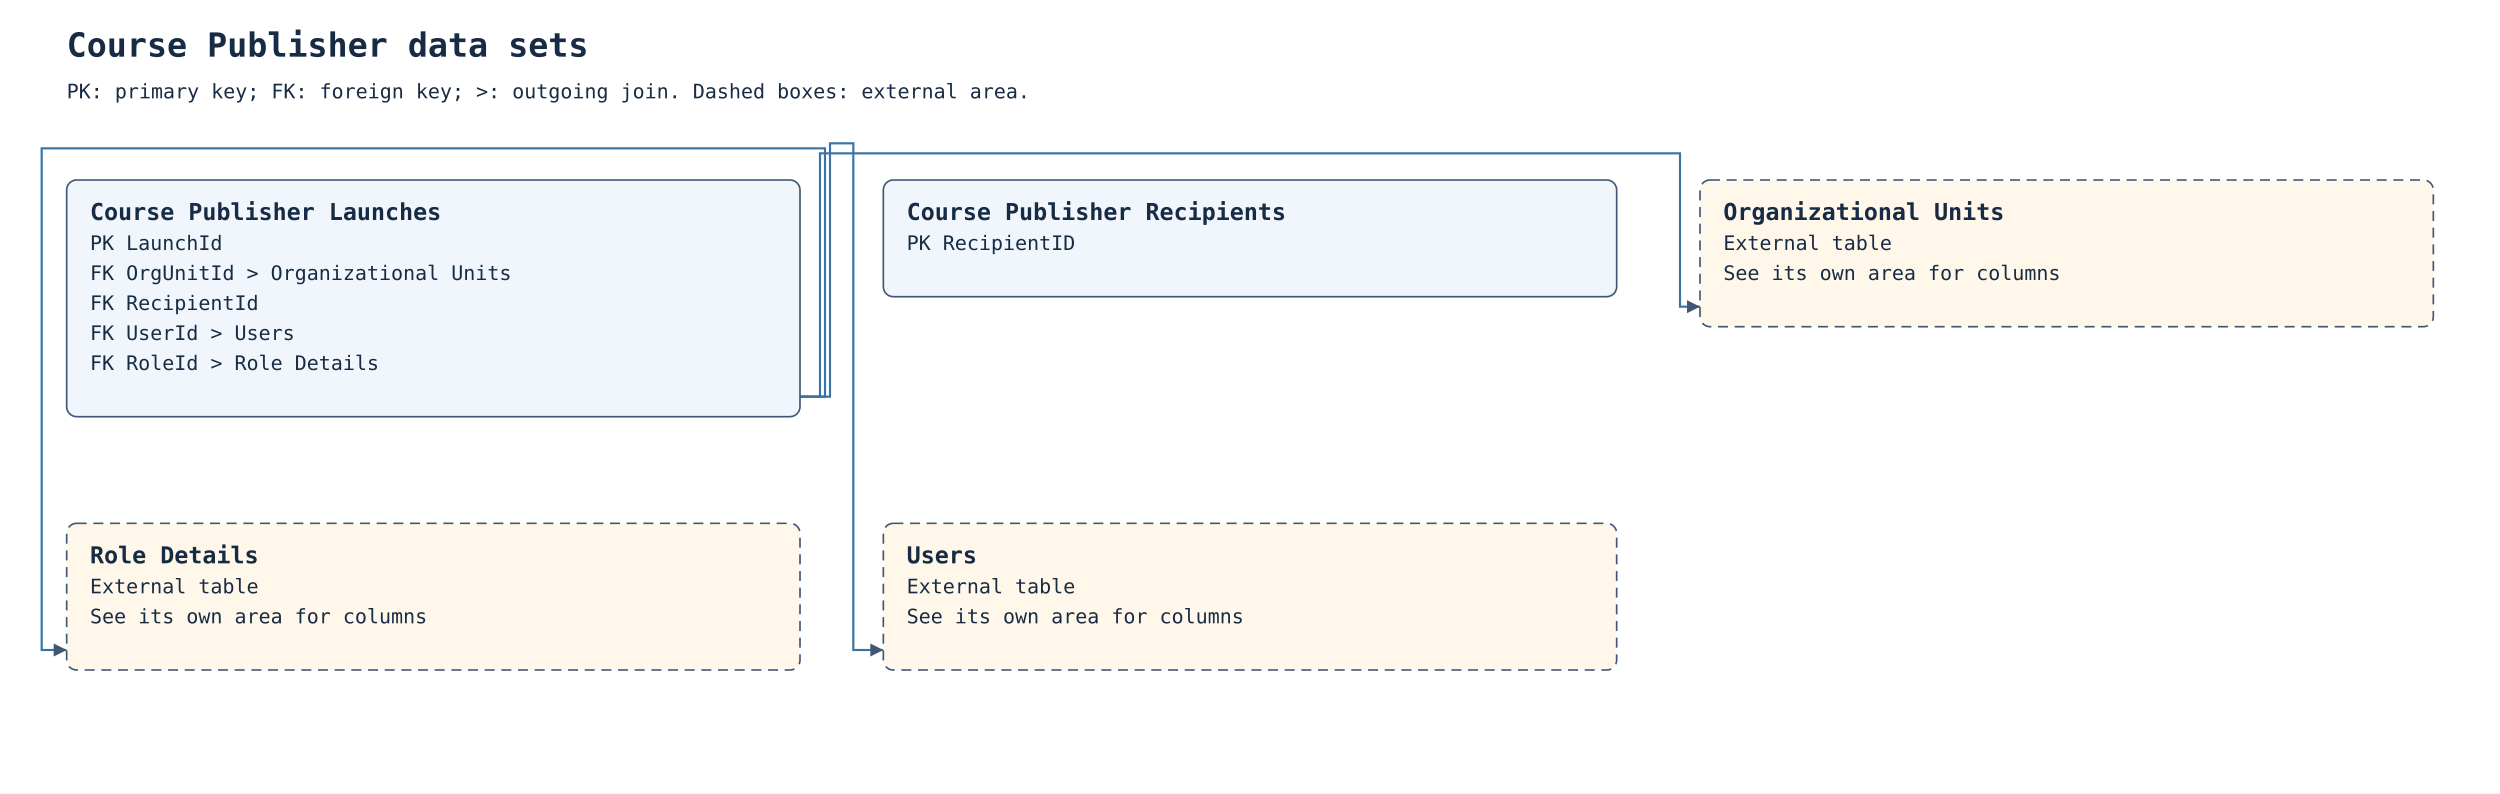
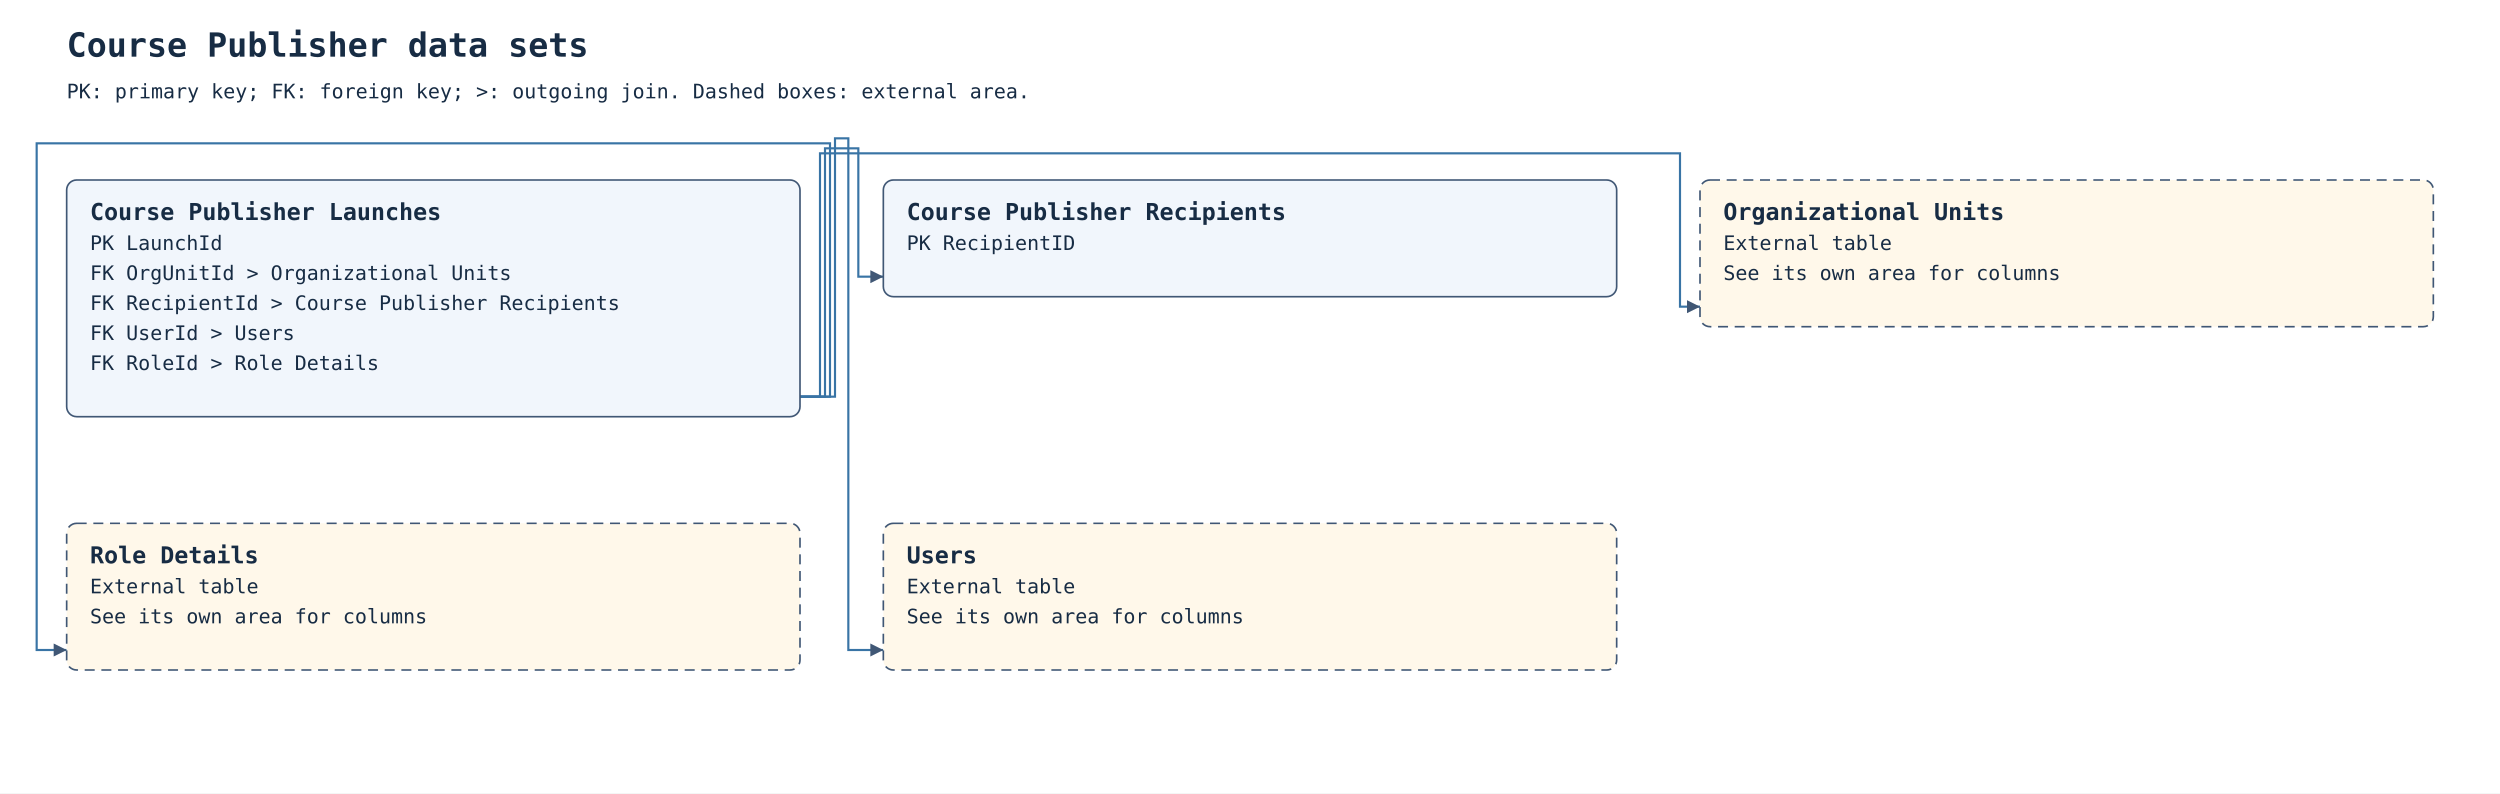
<svg xmlns="http://www.w3.org/2000/svg" width="1500" height="476" viewBox="0 0 1500 476" font-family="monospace" fill="#172c44">
  <rect x="0" y="0" width="1500" height="476" fill="white" />
  <defs>
    <marker id="arrow" markerWidth="6" markerHeight="6" refX="6" refY="3" orient="auto">
      <path d="M 0 0 L 6 3 L 0 6 Z" fill="#405775" />
    </marker>
  </defs>
  <text x="40" y="34" font-size="20" font-weight="bold">Course Publisher data sets</text>
  <text x="40" y="59" font-size="12">PK: primary key; FK: foreign key; &gt;: outgoing join. Dashed boxes: external area.</text>
  <path data-from-dataset="course-publisher-launches" data-from-column="OrgUnitId" data-to-dataset="organizational-units" data-to-column="OrgUnitId" data-join-kind="key" d="M 480 238 H 492 V 92 H 1008 V 184 H 1020" fill="none" stroke="#3974a5" stroke-width="1.3" marker-end="url(#arrow)" />
-   <path data-from-dataset="course-publisher-launches" data-from-column="RoleId" data-to-dataset="role-details" data-to-column="RoleId" data-join-kind="key" d="M 480 238 H 495 V 89 H 25 V 390 H 40" fill="none" stroke="#3974a5" stroke-width="1.3" marker-end="url(#arrow)" />
-   <path data-from-dataset="course-publisher-launches" data-from-column="UserId" data-to-dataset="users" data-to-column="UserId" data-join-kind="key" d="M 480 238 H 498 V 86 H 512 V 390 H 530" fill="none" stroke="#3974a5" stroke-width="1.3" marker-end="url(#arrow)" />
+   <path data-from-dataset="course-publisher-launches" data-from-column="RecipientId" data-to-dataset="course-publisher-recipients" data-to-column="RecipientID" data-join-kind="key" d="M 480 238 H 495 V 89 H 515 V 166 H 530" fill="none" stroke="#3974a5" stroke-width="1.3" marker-end="url(#arrow)" />
+   <path data-from-dataset="course-publisher-launches" data-from-column="RoleId" data-to-dataset="role-details" data-to-column="RoleId" data-join-kind="key" d="M 480 238 H 498 V 86 H 22 V 390 H 40" fill="none" stroke="#3974a5" stroke-width="1.3" marker-end="url(#arrow)" />
+   <path data-from-dataset="course-publisher-launches" data-from-column="UserId" data-to-dataset="users" data-to-column="UserId" data-join-kind="key" d="M 480 238 H 501 V 83 H 509 V 390 H 530" fill="none" stroke="#3974a5" stroke-width="1.3" marker-end="url(#arrow)" />
  <rect data-kind="full" data-dataset="course-publisher-launches" x="40" y="108" width="440" height="142" rx="6" fill="#f1f6fc" stroke="#405775" />
  <text data-box-dataset="course-publisher-launches" x="54" y="132" font-size="14" font-weight="bold">Course Publisher Launches</text>
  <text data-box-dataset="course-publisher-launches" data-row-dataset="course-publisher-launches" data-row-column="LaunchId" x="54" y="150" font-size="12">PK LaunchId</text>
  <text data-box-dataset="course-publisher-launches" data-row-dataset="course-publisher-launches" data-row-column="OrgUnitId" x="54" y="168" font-size="12">FK OrgUnitId &gt; Organizational Units</text>
-   <text data-box-dataset="course-publisher-launches" data-row-dataset="course-publisher-launches" data-row-column="RecipientId" x="54" y="186" font-size="12">FK RecipientId</text>
+   <text data-box-dataset="course-publisher-launches" data-row-dataset="course-publisher-launches" data-row-column="RecipientId" x="54" y="186" font-size="12">FK RecipientId &gt; Course Publisher Recipients</text>
  <text data-box-dataset="course-publisher-launches" data-row-dataset="course-publisher-launches" data-row-column="UserId" x="54" y="204" font-size="12">FK UserId &gt; Users</text>
  <text data-box-dataset="course-publisher-launches" data-row-dataset="course-publisher-launches" data-row-column="RoleId" x="54" y="222" font-size="12">FK RoleId &gt; Role Details</text>
  <rect data-kind="full" data-dataset="course-publisher-recipients" x="530" y="108" width="440" height="70" rx="6" fill="#f1f6fc" stroke="#405775" />
  <text data-box-dataset="course-publisher-recipients" x="544" y="132" font-size="14" font-weight="bold">Course Publisher Recipients</text>
  <text data-box-dataset="course-publisher-recipients" data-row-dataset="course-publisher-recipients" data-row-column="RecipientID" x="544" y="150" font-size="12">PK RecipientID</text>
  <rect data-kind="stub" data-dataset="organizational-units" x="1020" y="108" width="440" height="88" rx="6" fill="#fff8ea" stroke="#405775" stroke-dasharray="6 4" />
  <text data-box-dataset="organizational-units" x="1034" y="132" font-size="14" font-weight="bold">Organizational Units</text>
  <text data-box-dataset="organizational-units" x="1034" y="150" font-size="12">External table</text>
  <text data-box-dataset="organizational-units" x="1034" y="168" font-size="12">See its own area for columns</text>
  <rect data-kind="stub" data-dataset="role-details" x="40" y="314" width="440" height="88" rx="6" fill="#fff8ea" stroke="#405775" stroke-dasharray="6 4" />
  <text data-box-dataset="role-details" x="54" y="338" font-size="14" font-weight="bold">Role Details</text>
  <text data-box-dataset="role-details" x="54" y="356" font-size="12">External table</text>
  <text data-box-dataset="role-details" x="54" y="374" font-size="12">See its own area for columns</text>
  <rect data-kind="stub" data-dataset="users" x="530" y="314" width="440" height="88" rx="6" fill="#fff8ea" stroke="#405775" stroke-dasharray="6 4" />
  <text data-box-dataset="users" x="544" y="338" font-size="14" font-weight="bold">Users</text>
  <text data-box-dataset="users" x="544" y="356" font-size="12">External table</text>
  <text data-box-dataset="users" x="544" y="374" font-size="12">See its own area for columns</text>
</svg>
